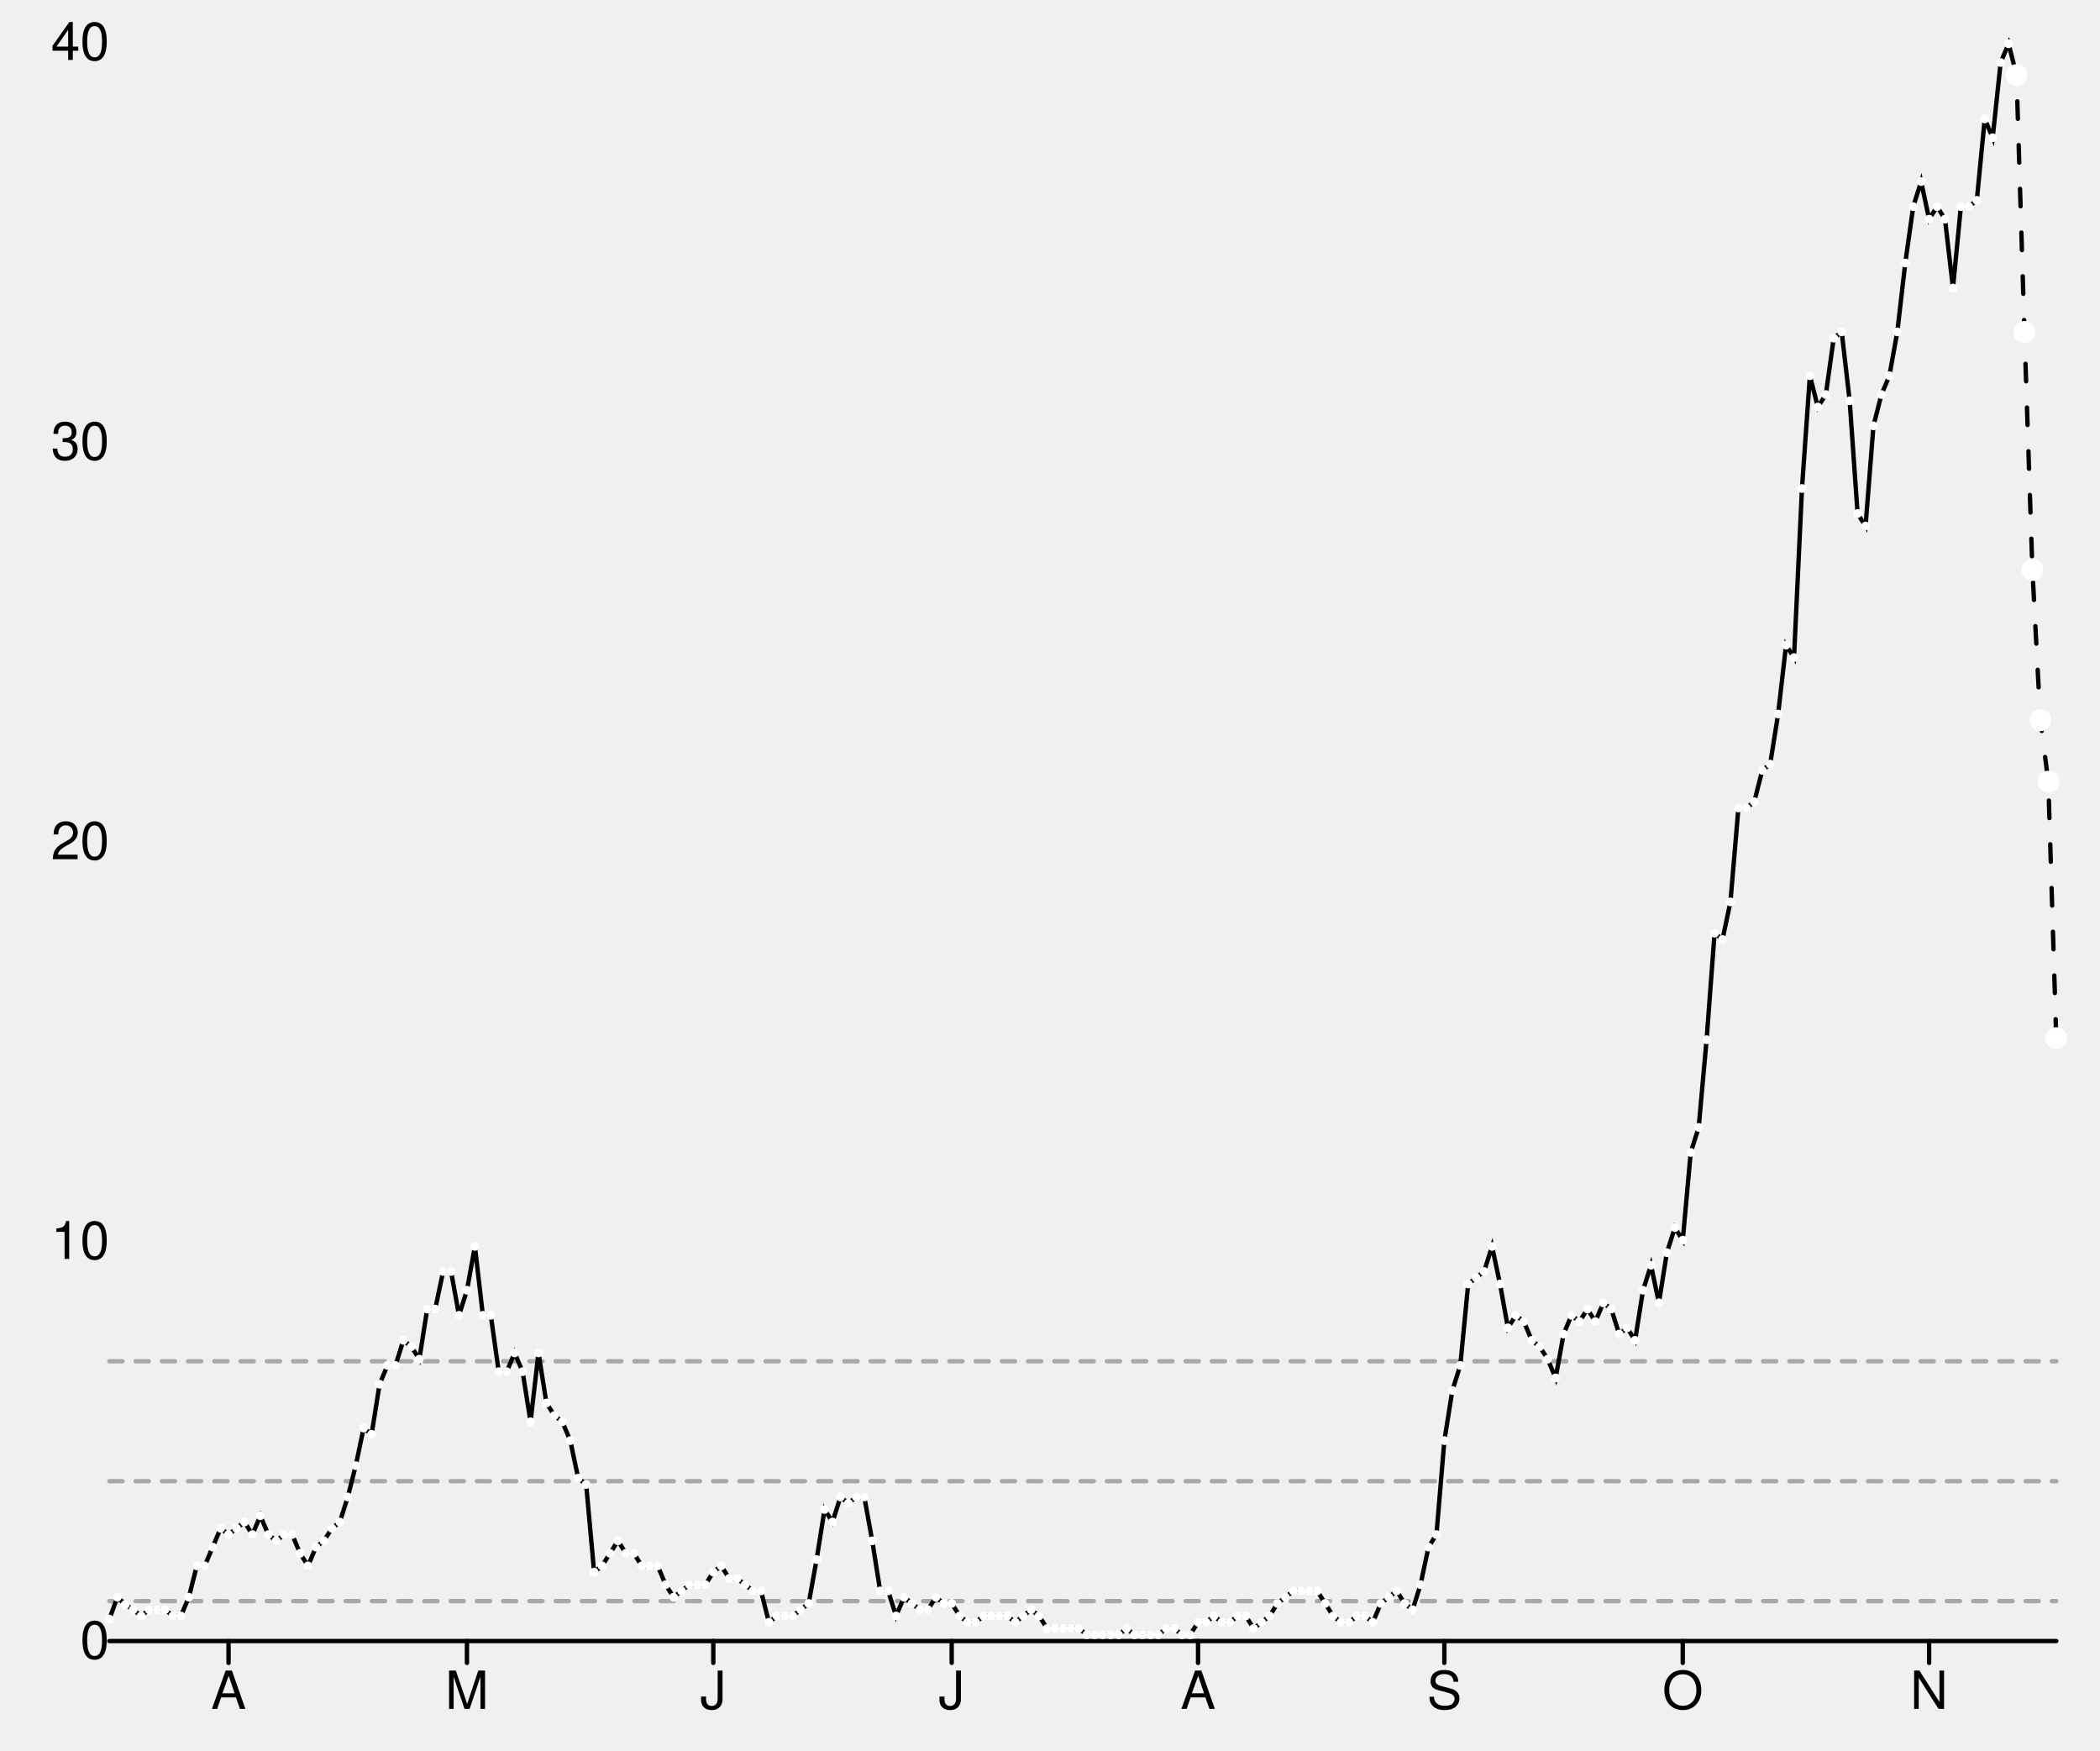
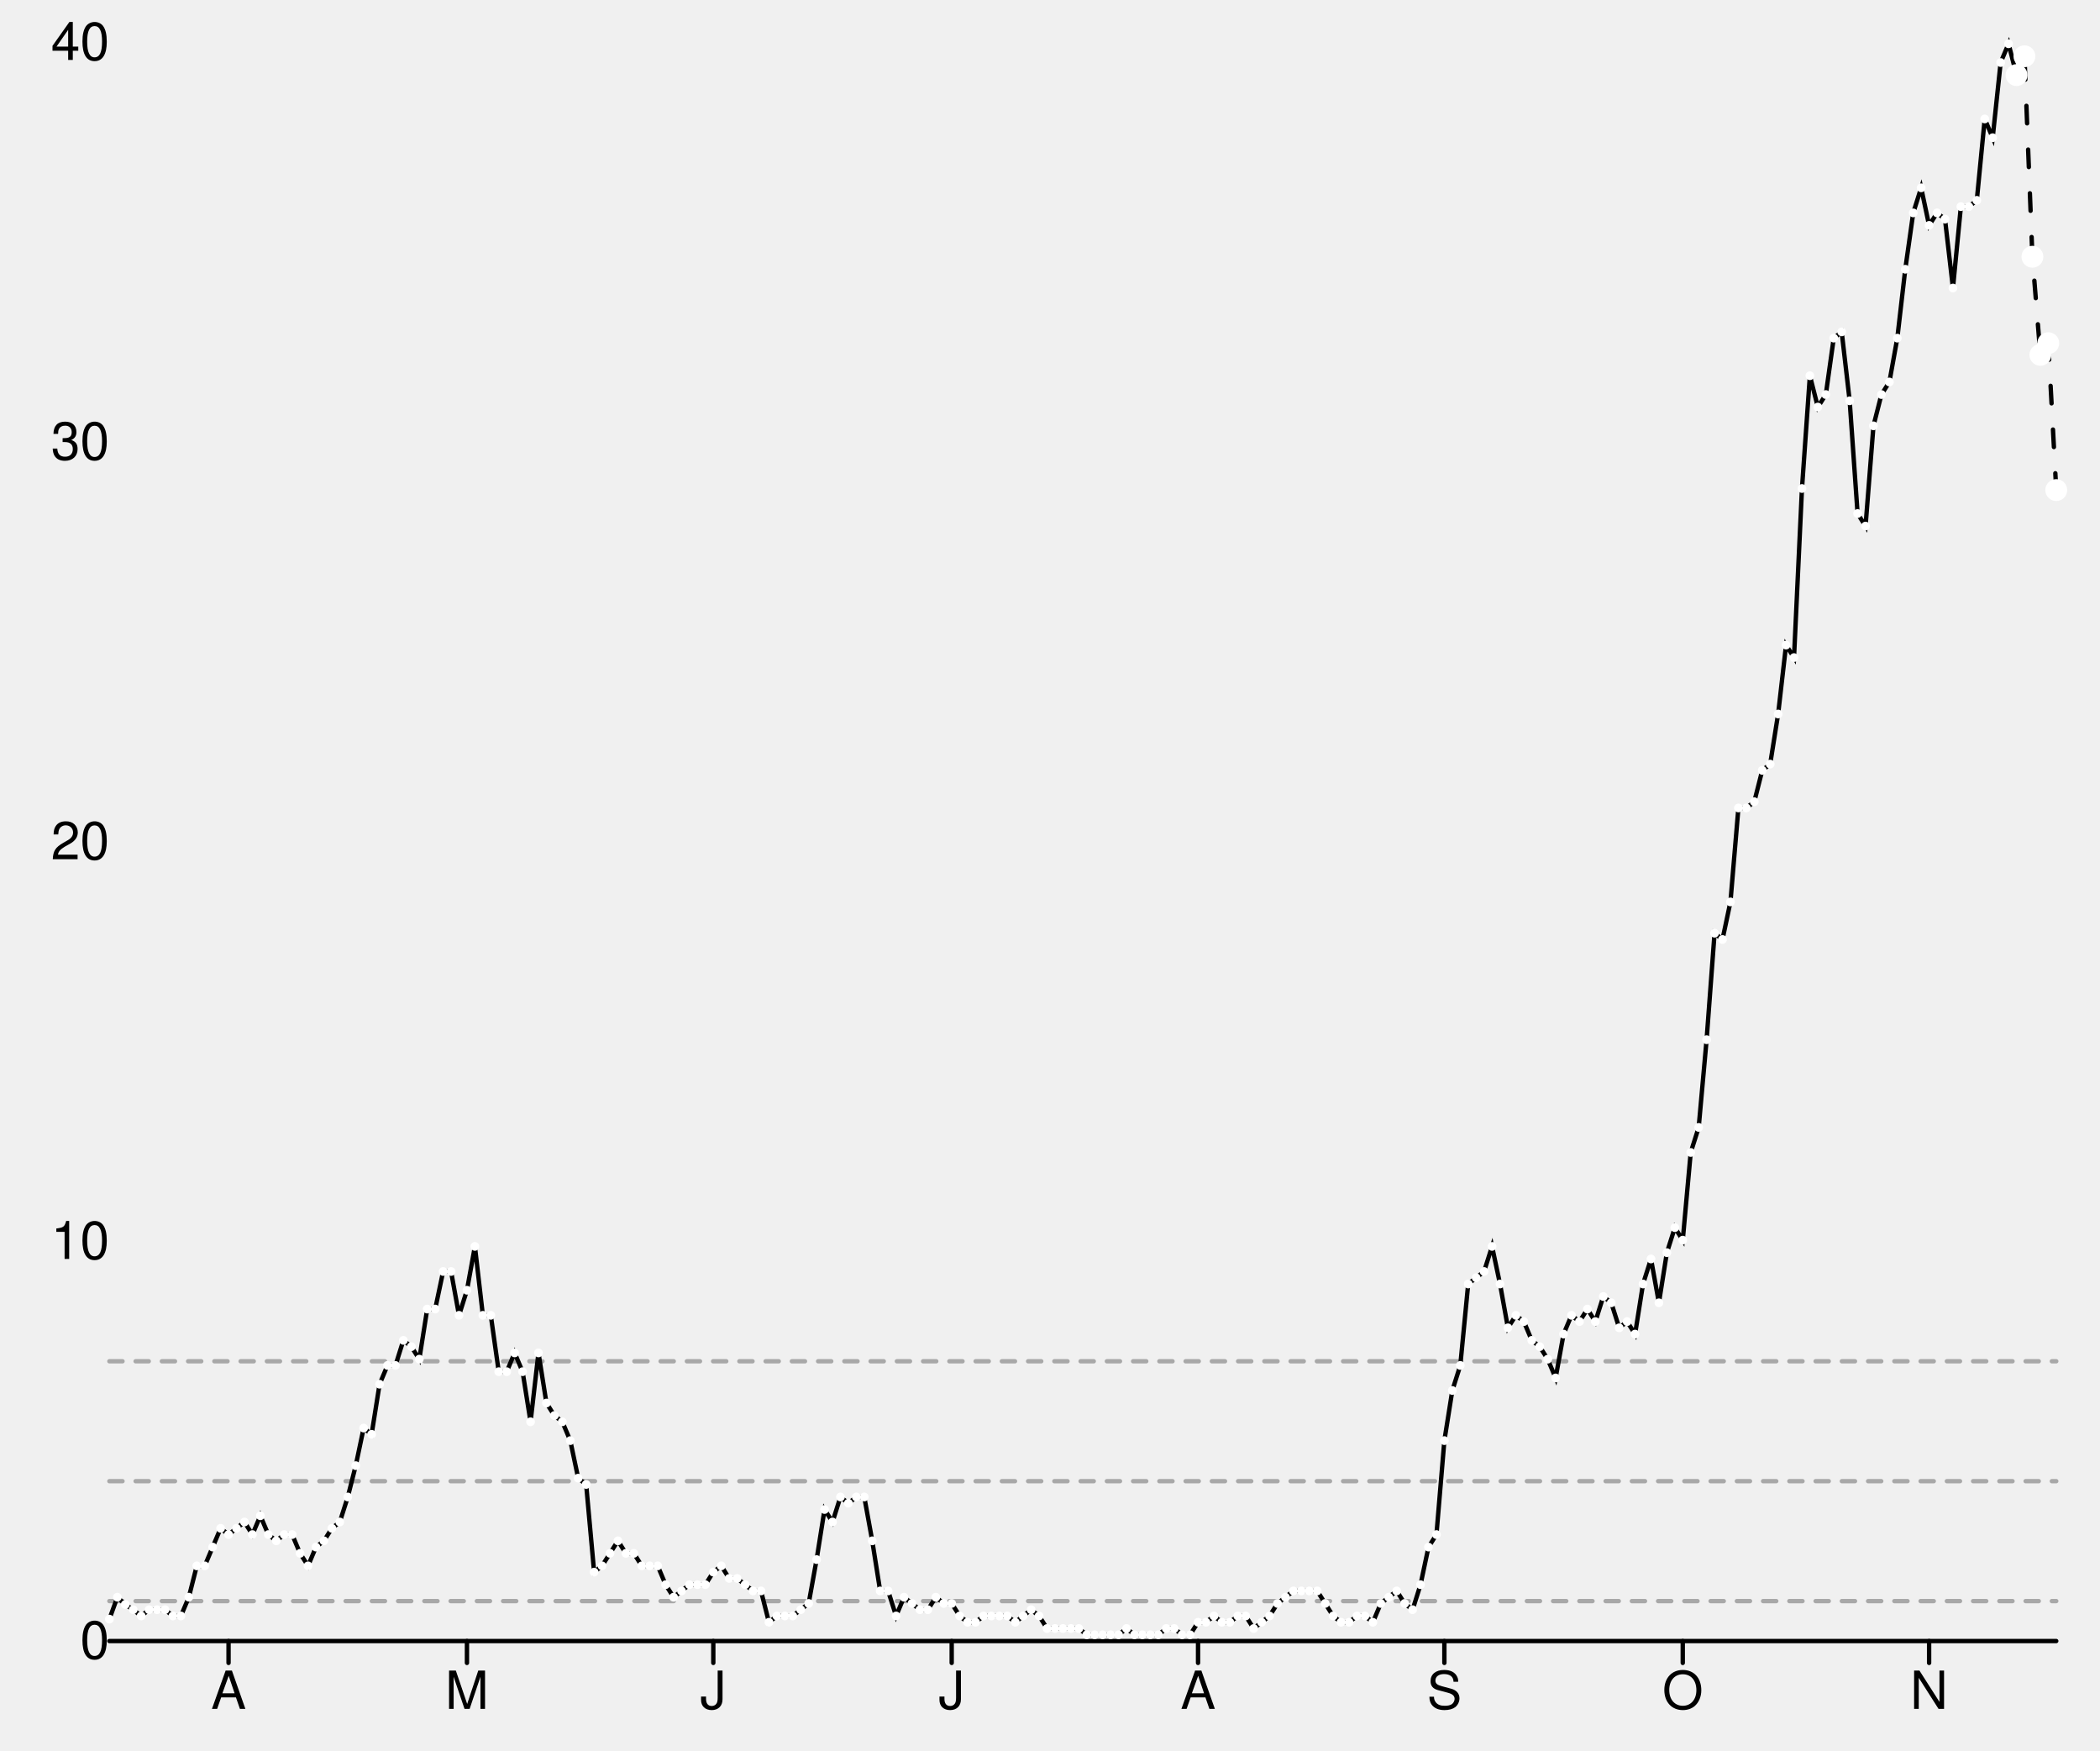
<svg xmlns="http://www.w3.org/2000/svg" width="480" height="400" viewBox="0 0 480 400" style="overflow:display" preserveAspectRatio="xMinYMin meet" overflow="visible">
  <defs>
    <style>
	.data-series path.line { fill-opacity: 0; stroke: black; }
	.data-series path.line.dotted { stroke-dasharray: 12 20 }
	.data-series:hover path.line, .data-series.on path.line { stroke-width: 1; }
	.data-series:hover circle, .data-series.on circle { display: inline; }
	.graph-grid { font-family: "Helvetica Neue",Helvetica,Arial,"Lucida Grande",sans-serif; }
	.graph-grid line { stroke: black; stroke-width: 1; stroke-linecap: round; }
	.graph-grid.graph-grid-x text { text-anchor: middle; dominant-baseline: hanging; transform: translateY(10px); }
	.graph-grid.graph-grid-y text { text-anchor: end; dominant-baseline: middle; transform: translateX(-10px); }
	</style>
  </defs>
  <g class="graph-grid graph-grid-y">
    <line x1="25.00" y1="375.00" x2="470.00" y2="375.00" data-left="25" />
    <text x="35" y="375" text-anchor="end">0</text>
    <text x="35" y="283.672" text-anchor="end">10</text>
    <text x="35" y="192.345" text-anchor="end">20</text>
    <text x="35" y="101.017" text-anchor="end">30</text>
    <text x="35" y="9.689" text-anchor="end">40</text>
    <text style="text-anchor:middle;dominant-baseline:hanging;font-weight:bold;transform: translateY(192.5px) rotate(-90deg);" />
  </g>
  <g class="graph-grid graph-grid-x">
    <line class="tick" x1="52.24" y1="375.00" x2="52.24" y2="380.00" />
    <text x="52.245" y="375" text-anchor="middle">A</text>
    <line class="tick" x1="106.73" y1="375.00" x2="106.73" y2="380.00" />
    <text x="106.735" y="375" text-anchor="middle">M</text>
    <line class="tick" x1="163.04" y1="375.00" x2="163.04" y2="380.00" />
    <text x="163.041" y="375" text-anchor="middle">J</text>
    <line class="tick" x1="217.53" y1="375.00" x2="217.53" y2="380.00" />
    <text x="217.531" y="375" text-anchor="middle">J</text>
    <line class="tick" x1="273.84" y1="375.00" x2="273.84" y2="380.00" />
    <text x="273.837" y="375" text-anchor="middle">A</text>
    <line class="tick" x1="330.14" y1="375.00" x2="330.14" y2="380.00" />
    <text x="330.143" y="375" text-anchor="middle">S</text>
    <line class="tick" x1="384.63" y1="375.00" x2="384.63" y2="380.00" />
    <text x="384.633" y="375" text-anchor="middle">O</text>
    <line class="tick" x1="440.94" y1="375.00" x2="440.94" y2="380.00" />
    <text x="440.939" y="375" text-anchor="middle">N</text>
    <text style="text-anchor:middle;dominant-baseline:hanging;font-weight:bold;transform: translateY(192.5px) rotate(-90deg);" />
  </g>
  <g data-series="widespread" class="data-series">
    <path d="M 25.00,311.07L 470.00,311.07" id="E07000169-level-0" class="line" stroke-width="1" stroke-linecap="round" stroke-dasharray="3,3" fill-opacity="0.3" opacity="0.3" />
  </g>
  <g data-series="substantial" class="data-series">
    <path d="M 25.00,338.47L 470.00,338.47" id="E07000169-level-1" class="line" stroke-width="1" stroke-linecap="round" stroke-dasharray="3,3" fill-opacity="0.3" opacity="0.3" />
  </g>
  <g data-series="moderate" class="data-series">
    <path d="M 25.00,365.87L 470.00,365.87" id="E07000169-level-2" class="line" stroke-width="1" stroke-linecap="round" stroke-dasharray="3,3" fill-opacity="0.3" opacity="0.3" />
  </g>
  <g data-series="new-cases" class="data-series">
-     <path d="M 25.00,369.99L 26.82,364.98L 28.63,366.65L 30.45,367.84L 32.27,369.27L 34.08,367.84L 35.90,367.84L 37.71,367.84L 39.53,369.27L 41.35,369.27L 43.16,364.98L 44.98,357.82L 46.80,357.82L 48.61,353.53L 50.43,349.24L 52.24,350.67L 54.06,349.24L 55.88,347.80L 57.69,350.67L 59.51,346.37L 61.33,350.67L 63.14,352.10L 64.96,350.67L 66.78,350.67L 68.59,354.96L 70.41,357.82L 72.22,353.53L 74.04,352.10L 75.86,349.24L 77.67,347.80L 79.49,342.08L 81.31,334.92L 83.12,326.33L 84.94,327.76L 86.76,316.31L 88.57,312.02L 90.39,312.02L 92.20,306.29L 94.02,307.73L 95.84,310.59L 97.65,299.14L 99.47,299.14L 101.29,290.55L 103.10,290.55L 104.92,300.57L 106.73,294.84L 108.55,284.82L 110.37,300.57L 112.18,300.57L 114.00,313.45L 115.82,313.45L 117.63,309.16L 119.45,313.45L 121.27,324.90L 123.08,309.16L 124.90,320.61L 126.71,323.47L 128.53,324.90L 130.35,329.20L 132.16,337.78L 133.98,339.22L 135.80,359.25L 137.61,357.82L 139.43,354.96L 141.24,352.10L 143.06,354.96L 144.88,354.96L 146.69,357.82L 148.51,357.82L 150.33,357.82L 152.14,362.12L 153.96,364.98L 155.78,363.55L 157.59,362.12L 159.41,362.12L 161.22,362.12L 163.04,359.25L 164.86,357.82L 166.67,360.69L 168.49,360.69L 170.31,362.12L 172.12,363.55L 173.94,363.55L 175.76,370.71L 177.57,369.27L 179.39,369.27L 181.20,369.27L 183.02,367.84L 184.84,366.41L 186.65,356.39L 188.47,344.94L 190.29,347.80L 192.10,342.08L 193.92,343.51L 195.73,342.08L 197.55,342.08L 199.37,352.10L 201.18,363.55L 203.00,363.55L 204.82,369.27L 206.63,364.98L 208.45,366.41L 210.27,367.84L 212.08,367.84L 213.90,364.98L 215.71,366.41L 217.53,366.41L 219.35,369.27L 221.16,370.71L 222.98,370.71L 224.80,369.27L 226.61,369.27L 228.43,369.27L 230.24,369.27L 232.06,370.71L 233.88,369.27L 235.69,367.84L 237.51,369.27L 239.33,372.14L 241.14,372.14L 242.96,372.14L 244.78,372.14L 246.59,372.14L 248.41,373.57L 250.22,373.57L 252.04,373.57L 253.86,373.57L 255.67,373.57L 257.49,372.14L 259.31,373.57L 261.12,373.57L 262.94,373.57L 264.76,373.57L 266.57,372.14L 268.39,372.14L 270.20,373.57L 272.02,373.57L 273.84,370.71L 275.65,370.71L 277.47,369.27L 279.29,370.71L 281.10,370.71L 282.92,369.27L 284.73,369.27L 286.55,372.14L 288.37,370.71L 290.18,369.27L 292.00,366.41L 293.82,364.98L 295.63,363.55L 297.45,363.55L 299.27,363.55L 301.08,363.55L 302.90,366.41L 304.71,369.27L 306.53,370.71L 308.35,370.71L 310.16,369.27L 311.98,369.27L 313.80,370.71L 315.61,366.41L 317.43,364.98L 319.24,363.55L 321.06,366.41L 322.88,367.84L 324.69,362.12L 326.51,353.53L 328.33,350.67L 330.14,329.20L 331.96,317.75L 333.78,312.02L 335.59,293.41L 337.41,291.98L 339.22,290.55L 341.04,284.82L 342.86,293.41L 344.67,303.43L 346.49,300.57L 348.31,302.00L 350.12,306.29L 351.94,307.73L 353.76,310.59L 355.57,314.88L 357.39,304.86L 359.20,300.57L 361.02,302.00L 362.84,299.14L 364.65,302.00L 366.47,297.71L 368.29,299.14L 370.10,304.86L 371.92,303.43L 373.73,306.29L 375.55,294.84L 377.37,289.12L 379.18,297.71L 381.00,286.25L 382.82,280.53L 384.63,283.39L 386.45,263.35L 388.27,257.63L 390.08,237.59L 391.90,213.25L 393.71,214.69L 395.53,206.10L 397.35,184.63L 399.16,184.63L 400.98,183.20L 402.80,176.04L 404.61,174.61L 406.43,163.16L 408.24,147.41L 410.06,150.27L 411.88,111.63L 413.69,85.86L 415.51,93.02L 417.33,90.16L 419.14,77.27L 420.96,75.84L 422.78,91.59L 424.59,117.35L 426.41,120.22L 428.22,97.31L 430.04,90.16L 431.86,85.86L 433.67,75.84L 435.49,60.10L 437.31,47.22L 439.12,41.49L 440.94,50.08L 442.76,47.22L 444.57,50.08L 446.39,65.82L 448.20,47.22L 450.02,47.22L 451.84,45.78L 453.65,27.18L 455.47,31.47L 457.29,14.29L 459.10,10.00L 460.92,17.16" id="New cases" class="line" stroke-width="1" stroke-linecap="round" />
+     <path d="M 25.00,369.99L 26.82,364.98L 28.63,366.65L 30.45,367.84L 32.27,369.27L 34.08,367.84L 35.90,367.84L 37.71,367.84L 39.53,369.27L 41.35,369.27L 43.16,364.98L 44.98,357.82L 46.80,357.82L 48.61,353.53L 50.43,349.24L 52.24,350.67L 54.06,349.24L 55.88,347.80L 57.69,350.67L 59.51,346.37L 61.33,350.67L 63.14,352.10L 64.96,350.67L 66.78,350.67L 68.59,354.96L 70.41,357.82L 72.22,353.53L 74.04,352.10L 75.86,349.24L 77.67,347.80L 79.49,342.08L 81.31,334.92L 83.12,326.33L 84.94,327.76L 86.76,316.31L 88.57,312.02L 90.39,312.02L 92.20,306.29L 94.02,307.73L 95.84,310.59L 97.65,299.14L 99.47,299.14L 101.29,290.55L 103.10,290.55L 104.92,300.57L 106.73,294.84L 108.55,284.82L 110.37,300.57L 112.18,300.57L 114.00,313.45L 115.82,313.45L 117.63,309.16L 119.45,313.45L 121.27,324.90L 123.08,309.16L 124.90,320.61L 126.71,323.47L 128.53,324.90L 130.35,329.20L 132.16,337.78L 133.98,339.22L 135.80,359.25L 137.61,357.82L 139.43,354.96L 141.24,352.10L 143.06,354.96L 144.88,354.96L 146.69,357.82L 148.51,357.82L 150.33,357.82L 152.14,362.12L 153.96,364.98L 155.78,363.55L 157.59,362.12L 159.41,362.12L 161.22,362.12L 163.04,359.25L 164.86,357.82L 166.67,360.69L 168.49,360.69L 170.31,362.12L 172.12,363.55L 173.94,363.55L 175.76,370.71L 177.57,369.27L 179.39,369.27L 181.20,369.27L 183.02,367.84L 184.84,366.41L 186.65,356.39L 188.47,344.94L 190.29,347.80L 192.10,342.08L 193.92,343.51L 195.73,342.08L 197.55,342.08L 199.37,352.10L 201.18,363.55L 203.00,363.55L 204.82,369.27L 206.63,364.98L 208.45,366.41L 210.27,367.84L 212.08,367.84L 213.90,364.98L 215.71,366.41L 217.53,366.41L 219.35,369.27L 221.16,370.71L 222.98,370.71L 224.80,369.27L 226.61,369.27L 228.43,369.27L 230.24,369.27L 232.06,370.71L 233.88,369.27L 235.69,367.84L 237.51,369.27L 239.33,372.14L 241.14,372.14L 242.96,372.14L 244.78,372.14L 246.59,372.14L 248.41,373.57L 250.22,373.57L 252.04,373.57L 253.86,373.57L 255.67,373.57L 257.49,372.14L 259.31,373.57L 261.12,373.57L 262.94,373.57L 264.76,373.57L 266.57,372.14L 268.39,372.14L 270.20,373.57L 272.02,373.57L 273.84,370.71L 275.65,370.71L 277.47,369.27L 279.29,370.71L 281.10,370.71L 282.92,369.27L 284.73,369.27L 286.55,372.14L 288.37,370.71L 290.18,369.27L 292.00,366.41L 293.82,364.98L 295.63,363.55L 297.45,363.55L 299.27,363.55L 301.08,363.55L 302.90,366.41L 304.71,369.27L 306.53,370.71L 308.35,370.71L 310.16,369.27L 311.98,369.27L 313.80,370.71L 315.61,366.41L 317.43,364.98L 319.24,363.55L 321.06,366.41L 322.88,367.84L 324.69,362.12L 326.51,353.53L 328.33,350.67L 330.14,329.20L 331.96,317.75L 333.78,312.02L 335.59,293.41L 337.41,291.98L 339.22,290.55L 341.04,284.82L 342.86,293.41L 344.67,303.43L 346.49,300.57L 348.31,302.00L 350.12,306.29L 351.94,307.73L 353.76,310.59L 355.57,314.88L 357.39,304.86L 359.20,300.57L 361.02,302.00L 362.84,299.14L 364.65,302.00L 366.47,296.27L 368.29,297.71L 370.10,303.43L 371.92,302.00L 373.73,304.86L 375.55,293.41L 377.37,287.69L 379.18,297.71L 381.00,286.25L 382.82,280.53L 384.63,283.39L 386.45,263.35L 388.27,257.63L 390.08,237.59L 391.90,213.25L 393.71,214.69L 395.53,206.10L 397.35,184.63L 399.16,184.63L 400.98,183.20L 402.80,176.04L 404.61,174.61L 406.43,163.16L 408.24,147.41L 410.06,150.27L 411.88,111.63L 413.69,85.86L 415.51,93.02L 417.33,90.16L 419.14,77.27L 420.96,75.84L 422.78,91.59L 424.59,117.35L 426.41,120.22L 428.22,97.31L 430.04,90.16L 431.86,87.29L 433.67,77.27L 435.49,61.53L 437.31,48.65L 439.12,42.92L 440.94,51.51L 442.76,48.65L 444.57,50.08L 446.39,65.82L 448.20,47.22L 450.02,47.22L 451.84,45.78L 453.65,27.18L 455.47,31.47L 457.29,14.29L 459.10,10.00L 460.92,17.16" id="New cases" class="line" stroke-width="1" stroke-linecap="round" />
    <circle cx="25.00" cy="369.99" data-y="0.55" data-x="1584403200" r="1" fill="white" />
    <circle cx="26.82" cy="364.98" data-y="1.10" data-x="1584489600" r="1" fill="white" />
    <circle cx="28.63" cy="366.65" data-y="0.91" data-x="1584576000" r="1" fill="white" />
    <circle cx="30.45" cy="367.84" data-y="0.78" data-x="1584662400" r="1" fill="white" />
    <circle cx="32.27" cy="369.27" data-y="0.63" data-x="1584748800" r="1" fill="white" />
    <circle cx="34.08" cy="367.84" data-y="0.78" data-x="1584835200" r="1" fill="white" />
    <circle cx="35.90" cy="367.84" data-y="0.78" data-x="1584921600" r="1" fill="white" />
    <circle cx="37.71" cy="367.84" data-y="0.78" data-x="1585008000" r="1" fill="white" />
    <circle cx="39.53" cy="369.27" data-y="0.63" data-x="1585094400" r="1" fill="white" />
    <circle cx="41.35" cy="369.27" data-y="0.63" data-x="1585180800" r="1" fill="white" />
    <circle cx="43.16" cy="364.98" data-y="1.10" data-x="1585267200" r="1" fill="white" />
    <circle cx="44.98" cy="357.82" data-y="1.88" data-x="1585353600" r="1" fill="white" />
    <circle cx="46.80" cy="357.82" data-y="1.88" data-x="1585440000" r="1" fill="white" />
    <circle cx="48.61" cy="353.53" data-y="2.35" data-x="1585526400" r="1" fill="white" />
    <circle cx="50.43" cy="349.24" data-y="2.82" data-x="1585612800" r="1" fill="white" />
    <circle cx="52.24" cy="350.67" data-y="2.66" data-x="1585699200" r="1" fill="white" />
    <circle cx="54.06" cy="349.24" data-y="2.82" data-x="1585785600" r="1" fill="white" />
    <circle cx="55.88" cy="347.80" data-y="2.98" data-x="1585872000" r="1" fill="white" />
    <circle cx="57.69" cy="350.67" data-y="2.66" data-x="1585958400" r="1" fill="white" />
    <circle cx="59.51" cy="346.37" data-y="3.13" data-x="1586044800" r="1" fill="white" />
    <circle cx="61.33" cy="350.67" data-y="2.66" data-x="1586131200" r="1" fill="white" />
    <circle cx="63.14" cy="352.10" data-y="2.51" data-x="1586217600" r="1" fill="white" />
    <circle cx="64.96" cy="350.67" data-y="2.66" data-x="1586304000" r="1" fill="white" />
    <circle cx="66.78" cy="350.67" data-y="2.66" data-x="1586390400" r="1" fill="white" />
    <circle cx="68.59" cy="354.96" data-y="2.19" data-x="1586476800" r="1" fill="white" />
    <circle cx="70.41" cy="357.82" data-y="1.88" data-x="1586563200" r="1" fill="white" />
    <circle cx="72.22" cy="353.53" data-y="2.35" data-x="1586649600" r="1" fill="white" />
    <circle cx="74.04" cy="352.10" data-y="2.51" data-x="1586736000" r="1" fill="white" />
    <circle cx="75.86" cy="349.24" data-y="2.82" data-x="1586822400" r="1" fill="white" />
    <circle cx="77.67" cy="347.80" data-y="2.98" data-x="1586908800" r="1" fill="white" />
    <circle cx="79.49" cy="342.08" data-y="3.60" data-x="1586995200" r="1" fill="white" />
    <circle cx="81.31" cy="334.92" data-y="4.39" data-x="1587081600" r="1" fill="white" />
    <circle cx="83.12" cy="326.33" data-y="5.33" data-x="1587168000" r="1" fill="white" />
    <circle cx="84.94" cy="327.76" data-y="5.17" data-x="1587254400" r="1" fill="white" />
    <circle cx="86.76" cy="316.31" data-y="6.43" data-x="1587340800" r="1" fill="white" />
    <circle cx="88.57" cy="312.02" data-y="6.90" data-x="1587427200" r="1" fill="white" />
    <circle cx="90.39" cy="312.02" data-y="6.90" data-x="1587513600" r="1" fill="white" />
    <circle cx="92.20" cy="306.29" data-y="7.52" data-x="1587600000" r="1" fill="white" />
    <circle cx="94.02" cy="307.73" data-y="7.37" data-x="1587686400" r="1" fill="white" />
    <circle cx="95.84" cy="310.59" data-y="7.05" data-x="1587772800" r="1" fill="white" />
    <circle cx="97.65" cy="299.14" data-y="8.31" data-x="1587859200" r="1" fill="white" />
    <circle cx="99.47" cy="299.14" data-y="8.31" data-x="1587945600" r="1" fill="white" />
    <circle cx="101.29" cy="290.55" data-y="9.25" data-x="1588032000" r="1" fill="white" />
    <circle cx="103.10" cy="290.55" data-y="9.25" data-x="1588118400" r="1" fill="white" />
    <circle cx="104.92" cy="300.57" data-y="8.15" data-x="1588204800" r="1" fill="white" />
    <circle cx="106.73" cy="294.84" data-y="8.78" data-x="1588291200" r="1" fill="white" />
    <circle cx="108.55" cy="284.82" data-y="9.87" data-x="1588377600" r="1" fill="white" />
    <circle cx="110.37" cy="300.57" data-y="8.15" data-x="1588464000" r="1" fill="white" />
    <circle cx="112.18" cy="300.57" data-y="8.15" data-x="1588550400" r="1" fill="white" />
    <circle cx="114.00" cy="313.45" data-y="6.74" data-x="1588636800" r="1" fill="white" />
    <circle cx="115.82" cy="313.45" data-y="6.74" data-x="1588723200" r="1" fill="white" />
    <circle cx="117.63" cy="309.16" data-y="7.21" data-x="1588809600" r="1" fill="white" />
    <circle cx="119.45" cy="313.45" data-y="6.74" data-x="1588896000" r="1" fill="white" />
    <circle cx="121.27" cy="324.90" data-y="5.49" data-x="1588982400" r="1" fill="white" />
    <circle cx="123.08" cy="309.16" data-y="7.21" data-x="1589068800" r="1" fill="white" />
    <circle cx="124.90" cy="320.61" data-y="5.96" data-x="1589155200" r="1" fill="white" />
    <circle cx="126.71" cy="323.47" data-y="5.64" data-x="1589241600" r="1" fill="white" />
    <circle cx="128.53" cy="324.90" data-y="5.49" data-x="1589328000" r="1" fill="white" />
    <circle cx="130.35" cy="329.20" data-y="5.02" data-x="1589414400" r="1" fill="white" />
    <circle cx="132.16" cy="337.78" data-y="4.07" data-x="1589500800" r="1" fill="white" />
    <circle cx="133.98" cy="339.22" data-y="3.92" data-x="1589587200" r="1" fill="white" />
    <circle cx="135.80" cy="359.25" data-y="1.72" data-x="1589673600" r="1" fill="white" />
    <circle cx="137.61" cy="357.82" data-y="1.88" data-x="1589760000" r="1" fill="white" />
    <circle cx="139.43" cy="354.96" data-y="2.19" data-x="1589846400" r="1" fill="white" />
    <circle cx="141.24" cy="352.10" data-y="2.51" data-x="1589932800" r="1" fill="white" />
    <circle cx="143.06" cy="354.96" data-y="2.19" data-x="1590019200" r="1" fill="white" />
    <circle cx="144.88" cy="354.96" data-y="2.19" data-x="1590105600" r="1" fill="white" />
    <circle cx="146.69" cy="357.82" data-y="1.88" data-x="1590192000" r="1" fill="white" />
    <circle cx="148.51" cy="357.82" data-y="1.88" data-x="1590278400" r="1" fill="white" />
    <circle cx="150.33" cy="357.82" data-y="1.88" data-x="1590364800" r="1" fill="white" />
    <circle cx="152.14" cy="362.12" data-y="1.41" data-x="1590451200" r="1" fill="white" />
    <circle cx="153.96" cy="364.98" data-y="1.10" data-x="1590537600" r="1" fill="white" />
    <circle cx="155.78" cy="363.55" data-y="1.25" data-x="1590624000" r="1" fill="white" />
    <circle cx="157.59" cy="362.12" data-y="1.41" data-x="1590710400" r="1" fill="white" />
    <circle cx="159.41" cy="362.12" data-y="1.41" data-x="1590796800" r="1" fill="white" />
    <circle cx="161.22" cy="362.12" data-y="1.41" data-x="1590883200" r="1" fill="white" />
    <circle cx="163.04" cy="359.25" data-y="1.72" data-x="1590969600" r="1" fill="white" />
    <circle cx="164.86" cy="357.82" data-y="1.88" data-x="1591056000" r="1" fill="white" />
    <circle cx="166.67" cy="360.69" data-y="1.57" data-x="1591142400" r="1" fill="white" />
    <circle cx="168.49" cy="360.69" data-y="1.57" data-x="1591228800" r="1" fill="white" />
    <circle cx="170.31" cy="362.12" data-y="1.41" data-x="1591315200" r="1" fill="white" />
    <circle cx="172.12" cy="363.55" data-y="1.25" data-x="1591401600" r="1" fill="white" />
    <circle cx="173.94" cy="363.55" data-y="1.25" data-x="1591488000" r="1" fill="white" />
    <circle cx="175.76" cy="370.71" data-y="0.47" data-x="1591574400" r="1" fill="white" />
    <circle cx="177.57" cy="369.27" data-y="0.63" data-x="1591660800" r="1" fill="white" />
    <circle cx="179.39" cy="369.27" data-y="0.63" data-x="1591747200" r="1" fill="white" />
    <circle cx="181.20" cy="369.27" data-y="0.63" data-x="1591833600" r="1" fill="white" />
    <circle cx="183.02" cy="367.84" data-y="0.78" data-x="1591920000" r="1" fill="white" />
    <circle cx="184.84" cy="366.41" data-y="0.94" data-x="1592006400" r="1" fill="white" />
    <circle cx="186.65" cy="356.39" data-y="2.04" data-x="1592092800" r="1" fill="white" />
    <circle cx="188.47" cy="344.94" data-y="3.29" data-x="1592179200" r="1" fill="white" />
    <circle cx="190.29" cy="347.80" data-y="2.98" data-x="1592265600" r="1" fill="white" />
    <circle cx="192.10" cy="342.08" data-y="3.60" data-x="1592352000" r="1" fill="white" />
    <circle cx="193.92" cy="343.51" data-y="3.45" data-x="1592438400" r="1" fill="white" />
    <circle cx="195.73" cy="342.08" data-y="3.60" data-x="1592524800" r="1" fill="white" />
    <circle cx="197.55" cy="342.08" data-y="3.60" data-x="1592611200" r="1" fill="white" />
    <circle cx="199.37" cy="352.10" data-y="2.51" data-x="1592697600" r="1" fill="white" />
    <circle cx="201.18" cy="363.55" data-y="1.25" data-x="1592784000" r="1" fill="white" />
    <circle cx="203.00" cy="363.55" data-y="1.25" data-x="1592870400" r="1" fill="white" />
    <circle cx="204.82" cy="369.27" data-y="0.63" data-x="1592956800" r="1" fill="white" />
    <circle cx="206.63" cy="364.98" data-y="1.10" data-x="1593043200" r="1" fill="white" />
    <circle cx="208.45" cy="366.41" data-y="0.94" data-x="1593129600" r="1" fill="white" />
    <circle cx="210.27" cy="367.84" data-y="0.78" data-x="1593216000" r="1" fill="white" />
    <circle cx="212.08" cy="367.84" data-y="0.78" data-x="1593302400" r="1" fill="white" />
    <circle cx="213.90" cy="364.98" data-y="1.10" data-x="1593388800" r="1" fill="white" />
    <circle cx="215.71" cy="366.41" data-y="0.94" data-x="1593475200" r="1" fill="white" />
    <circle cx="217.53" cy="366.41" data-y="0.94" data-x="1593561600" r="1" fill="white" />
    <circle cx="219.35" cy="369.27" data-y="0.63" data-x="1593648000" r="1" fill="white" />
    <circle cx="221.16" cy="370.71" data-y="0.47" data-x="1593734400" r="1" fill="white" />
    <circle cx="222.98" cy="370.71" data-y="0.47" data-x="1593820800" r="1" fill="white" />
    <circle cx="224.80" cy="369.27" data-y="0.63" data-x="1593907200" r="1" fill="white" />
    <circle cx="226.61" cy="369.27" data-y="0.63" data-x="1593993600" r="1" fill="white" />
    <circle cx="228.43" cy="369.27" data-y="0.63" data-x="1594080000" r="1" fill="white" />
    <circle cx="230.24" cy="369.27" data-y="0.63" data-x="1594166400" r="1" fill="white" />
    <circle cx="232.06" cy="370.71" data-y="0.47" data-x="1594252800" r="1" fill="white" />
    <circle cx="233.88" cy="369.27" data-y="0.63" data-x="1594339200" r="1" fill="white" />
    <circle cx="235.69" cy="367.84" data-y="0.78" data-x="1594425600" r="1" fill="white" />
    <circle cx="237.51" cy="369.27" data-y="0.63" data-x="1594512000" r="1" fill="white" />
    <circle cx="239.33" cy="372.14" data-y="0.31" data-x="1594598400" r="1" fill="white" />
    <circle cx="241.14" cy="372.14" data-y="0.31" data-x="1594684800" r="1" fill="white" />
    <circle cx="242.96" cy="372.14" data-y="0.31" data-x="1594771200" r="1" fill="white" />
    <circle cx="244.78" cy="372.14" data-y="0.31" data-x="1594857600" r="1" fill="white" />
    <circle cx="246.59" cy="372.14" data-y="0.31" data-x="1594944000" r="1" fill="white" />
    <circle cx="248.41" cy="373.57" data-y="0.16" data-x="1595030400" r="1" fill="white" />
    <circle cx="250.22" cy="373.57" data-y="0.16" data-x="1595116800" r="1" fill="white" />
    <circle cx="252.04" cy="373.57" data-y="0.16" data-x="1595203200" r="1" fill="white" />
    <circle cx="253.86" cy="373.57" data-y="0.16" data-x="1595289600" r="1" fill="white" />
    <circle cx="255.67" cy="373.57" data-y="0.16" data-x="1595376000" r="1" fill="white" />
    <circle cx="257.49" cy="372.14" data-y="0.31" data-x="1595462400" r="1" fill="white" />
    <circle cx="259.31" cy="373.57" data-y="0.16" data-x="1595548800" r="1" fill="white" />
    <circle cx="261.12" cy="373.57" data-y="0.16" data-x="1595635200" r="1" fill="white" />
    <circle cx="262.94" cy="373.57" data-y="0.16" data-x="1595721600" r="1" fill="white" />
    <circle cx="264.76" cy="373.57" data-y="0.16" data-x="1595808000" r="1" fill="white" />
    <circle cx="266.57" cy="372.14" data-y="0.31" data-x="1595894400" r="1" fill="white" />
    <circle cx="268.39" cy="372.14" data-y="0.31" data-x="1595980800" r="1" fill="white" />
    <circle cx="270.20" cy="373.57" data-y="0.16" data-x="1596067200" r="1" fill="white" />
    <circle cx="272.02" cy="373.57" data-y="0.16" data-x="1596153600" r="1" fill="white" />
    <circle cx="273.84" cy="370.71" data-y="0.47" data-x="1596240000" r="1" fill="white" />
    <circle cx="275.65" cy="370.71" data-y="0.47" data-x="1596326400" r="1" fill="white" />
    <circle cx="277.47" cy="369.27" data-y="0.63" data-x="1596412800" r="1" fill="white" />
    <circle cx="279.29" cy="370.71" data-y="0.47" data-x="1596499200" r="1" fill="white" />
    <circle cx="281.10" cy="370.71" data-y="0.47" data-x="1596585600" r="1" fill="white" />
    <circle cx="282.92" cy="369.27" data-y="0.63" data-x="1596672000" r="1" fill="white" />
    <circle cx="284.73" cy="369.27" data-y="0.63" data-x="1596758400" r="1" fill="white" />
    <circle cx="286.55" cy="372.14" data-y="0.31" data-x="1596844800" r="1" fill="white" />
    <circle cx="288.37" cy="370.71" data-y="0.47" data-x="1596931200" r="1" fill="white" />
    <circle cx="290.18" cy="369.27" data-y="0.63" data-x="1597017600" r="1" fill="white" />
    <circle cx="292.00" cy="366.41" data-y="0.94" data-x="1597104000" r="1" fill="white" />
    <circle cx="293.82" cy="364.98" data-y="1.10" data-x="1597190400" r="1" fill="white" />
    <circle cx="295.63" cy="363.55" data-y="1.25" data-x="1597276800" r="1" fill="white" />
    <circle cx="297.45" cy="363.55" data-y="1.25" data-x="1597363200" r="1" fill="white" />
    <circle cx="299.27" cy="363.55" data-y="1.25" data-x="1597449600" r="1" fill="white" />
    <circle cx="301.08" cy="363.55" data-y="1.25" data-x="1597536000" r="1" fill="white" />
    <circle cx="302.90" cy="366.41" data-y="0.94" data-x="1597622400" r="1" fill="white" />
    <circle cx="304.71" cy="369.27" data-y="0.63" data-x="1597708800" r="1" fill="white" />
    <circle cx="306.53" cy="370.71" data-y="0.47" data-x="1597795200" r="1" fill="white" />
    <circle cx="308.35" cy="370.71" data-y="0.47" data-x="1597881600" r="1" fill="white" />
    <circle cx="310.16" cy="369.27" data-y="0.63" data-x="1597968000" r="1" fill="white" />
    <circle cx="311.98" cy="369.27" data-y="0.63" data-x="1598054400" r="1" fill="white" />
    <circle cx="313.80" cy="370.71" data-y="0.47" data-x="1598140800" r="1" fill="white" />
    <circle cx="315.61" cy="366.41" data-y="0.94" data-x="1598227200" r="1" fill="white" />
    <circle cx="317.43" cy="364.98" data-y="1.10" data-x="1598313600" r="1" fill="white" />
    <circle cx="319.24" cy="363.55" data-y="1.25" data-x="1598400000" r="1" fill="white" />
    <circle cx="321.06" cy="366.41" data-y="0.94" data-x="1598486400" r="1" fill="white" />
    <circle cx="322.88" cy="367.84" data-y="0.78" data-x="1598572800" r="1" fill="white" />
    <circle cx="324.69" cy="362.12" data-y="1.41" data-x="1598659200" r="1" fill="white" />
    <circle cx="326.51" cy="353.53" data-y="2.35" data-x="1598745600" r="1" fill="white" />
    <circle cx="328.33" cy="350.67" data-y="2.66" data-x="1598832000" r="1" fill="white" />
    <circle cx="330.14" cy="329.20" data-y="5.02" data-x="1598918400" r="1" fill="white" />
    <circle cx="331.96" cy="317.75" data-y="6.27" data-x="1599004800" r="1" fill="white" />
    <circle cx="333.78" cy="312.02" data-y="6.90" data-x="1599091200" r="1" fill="white" />
    <circle cx="335.59" cy="293.41" data-y="8.93" data-x="1599177600" r="1" fill="white" />
    <circle cx="337.41" cy="291.98" data-y="9.09" data-x="1599264000" r="1" fill="white" />
    <circle cx="339.22" cy="290.55" data-y="9.25" data-x="1599350400" r="1" fill="white" />
    <circle cx="341.04" cy="284.82" data-y="9.87" data-x="1599436800" r="1" fill="white" />
    <circle cx="342.86" cy="293.41" data-y="8.93" data-x="1599523200" r="1" fill="white" />
    <circle cx="344.67" cy="303.43" data-y="7.84" data-x="1599609600" r="1" fill="white" />
    <circle cx="346.49" cy="300.57" data-y="8.15" data-x="1599696000" r="1" fill="white" />
    <circle cx="348.31" cy="302.00" data-y="7.99" data-x="1599782400" r="1" fill="white" />
    <circle cx="350.12" cy="306.29" data-y="7.52" data-x="1599868800" r="1" fill="white" />
    <circle cx="351.94" cy="307.73" data-y="7.37" data-x="1599955200" r="1" fill="white" />
    <circle cx="353.76" cy="310.59" data-y="7.05" data-x="1600041600" r="1" fill="white" />
    <circle cx="355.57" cy="314.88" data-y="6.58" data-x="1600128000" r="1" fill="white" />
    <circle cx="357.39" cy="304.86" data-y="7.68" data-x="1600214400" r="1" fill="white" />
    <circle cx="359.20" cy="300.57" data-y="8.15" data-x="1600300800" r="1" fill="white" />
    <circle cx="361.02" cy="302.00" data-y="7.99" data-x="1600387200" r="1" fill="white" />
    <circle cx="362.84" cy="299.14" data-y="8.31" data-x="1600473600" r="1" fill="white" />
    <circle cx="364.65" cy="302.00" data-y="7.99" data-x="1600560000" r="1" fill="white" />
-     <circle cx="366.47" cy="297.71" data-y="8.46" data-x="1600646400" r="1" fill="white" />
-     <circle cx="368.29" cy="299.14" data-y="8.31" data-x="1600732800" r="1" fill="white" />
-     <circle cx="370.10" cy="304.86" data-y="7.68" data-x="1600819200" r="1" fill="white" />
-     <circle cx="371.92" cy="303.43" data-y="7.84" data-x="1600905600" r="1" fill="white" />
-     <circle cx="373.73" cy="306.29" data-y="7.52" data-x="1600992000" r="1" fill="white" />
-     <circle cx="375.55" cy="294.84" data-y="8.78" data-x="1601078400" r="1" fill="white" />
-     <circle cx="377.37" cy="289.12" data-y="9.40" data-x="1601164800" r="1" fill="white" />
+     <circle cx="366.47" cy="296.27" data-y="8.62" data-x="1600646400" r="1" fill="white" />
+     <circle cx="368.29" cy="297.71" data-y="8.46" data-x="1600732800" r="1" fill="white" />
+     <circle cx="370.10" cy="303.43" data-y="7.84" data-x="1600819200" r="1" fill="white" />
+     <circle cx="371.92" cy="302.00" data-y="7.99" data-x="1600905600" r="1" fill="white" />
+     <circle cx="373.73" cy="304.86" data-y="7.68" data-x="1600992000" r="1" fill="white" />
+     <circle cx="375.55" cy="293.41" data-y="8.93" data-x="1601078400" r="1" fill="white" />
+     <circle cx="377.37" cy="287.69" data-y="9.56" data-x="1601164800" r="1" fill="white" />
    <circle cx="379.18" cy="297.71" data-y="8.46" data-x="1601251200" r="1" fill="white" />
    <circle cx="381.00" cy="286.25" data-y="9.72" data-x="1601337600" r="1" fill="white" />
    <circle cx="382.82" cy="280.53" data-y="10.34" data-x="1601424000" r="1" fill="white" />
    <circle cx="384.63" cy="283.39" data-y="10.03" data-x="1601510400" r="1" fill="white" />
    <circle cx="386.45" cy="263.35" data-y="12.22" data-x="1601596800" r="1" fill="white" />
    <circle cx="388.27" cy="257.63" data-y="12.85" data-x="1601683200" r="1" fill="white" />
    <circle cx="390.08" cy="237.59" data-y="15.05" data-x="1601769600" r="1" fill="white" />
    <circle cx="391.90" cy="213.25" data-y="17.71" data-x="1601856000" r="1" fill="white" />
    <circle cx="393.71" cy="214.69" data-y="17.55" data-x="1601942400" r="1" fill="white" />
    <circle cx="395.53" cy="206.10" data-y="18.49" data-x="1602028800" r="1" fill="white" />
    <circle cx="397.35" cy="184.63" data-y="20.84" data-x="1602115200" r="1" fill="white" />
    <circle cx="399.16" cy="184.63" data-y="20.84" data-x="1602201600" r="1" fill="white" />
    <circle cx="400.98" cy="183.20" data-y="21.00" data-x="1602288000" r="1" fill="white" />
    <circle cx="402.80" cy="176.04" data-y="21.79" data-x="1602374400" r="1" fill="white" />
    <circle cx="404.61" cy="174.61" data-y="21.94" data-x="1602460800" r="1" fill="white" />
    <circle cx="406.43" cy="163.16" data-y="23.20" data-x="1602547200" r="1" fill="white" />
    <circle cx="408.24" cy="147.41" data-y="24.92" data-x="1602633600" r="1" fill="white" />
    <circle cx="410.06" cy="150.27" data-y="24.61" data-x="1602720000" r="1" fill="white" />
    <circle cx="411.88" cy="111.63" data-y="28.84" data-x="1602806400" r="1" fill="white" />
    <circle cx="413.69" cy="85.86" data-y="31.66" data-x="1602892800" r="1" fill="white" />
    <circle cx="415.51" cy="93.02" data-y="30.88" data-x="1602979200" r="1" fill="white" />
    <circle cx="417.33" cy="90.16" data-y="31.19" data-x="1603065600" r="1" fill="white" />
    <circle cx="419.14" cy="77.27" data-y="32.60" data-x="1603152000" r="1" fill="white" />
    <circle cx="420.96" cy="75.84" data-y="32.76" data-x="1603238400" r="1" fill="white" />
    <circle cx="422.78" cy="91.59" data-y="31.03" data-x="1603324800" r="1" fill="white" />
    <circle cx="424.59" cy="117.35" data-y="28.21" data-x="1603411200" r="1" fill="white" />
    <circle cx="426.41" cy="120.22" data-y="27.90" data-x="1603497600" r="1" fill="white" />
    <circle cx="428.22" cy="97.31" data-y="30.41" data-x="1603584000" r="1" fill="white" />
    <circle cx="430.04" cy="90.16" data-y="31.19" data-x="1603670400" r="1" fill="white" />
-     <circle cx="431.86" cy="85.86" data-y="31.66" data-x="1603756800" r="1" fill="white" />
-     <circle cx="433.67" cy="75.84" data-y="32.76" data-x="1603843200" r="1" fill="white" />
-     <circle cx="435.49" cy="60.10" data-y="34.48" data-x="1603929600" r="1" fill="white" />
-     <circle cx="437.31" cy="47.22" data-y="35.89" data-x="1604016000" r="1" fill="white" />
-     <circle cx="439.12" cy="41.49" data-y="36.52" data-x="1604102400" r="1" fill="white" />
-     <circle cx="440.94" cy="50.08" data-y="35.58" data-x="1604188800" r="1" fill="white" />
-     <circle cx="442.76" cy="47.22" data-y="35.89" data-x="1604275200" r="1" fill="white" />
+     <circle cx="431.86" cy="87.29" data-y="31.50" data-x="1603756800" r="1" fill="white" />
+     <circle cx="433.67" cy="77.27" data-y="32.60" data-x="1603843200" r="1" fill="white" />
+     <circle cx="435.49" cy="61.53" data-y="34.32" data-x="1603929600" r="1" fill="white" />
+     <circle cx="437.31" cy="48.65" data-y="35.73" data-x="1604016000" r="1" fill="white" />
+     <circle cx="439.12" cy="42.92" data-y="36.36" data-x="1604102400" r="1" fill="white" />
+     <circle cx="440.94" cy="51.51" data-y="35.42" data-x="1604188800" r="1" fill="white" />
+     <circle cx="442.76" cy="48.65" data-y="35.73" data-x="1604275200" r="1" fill="white" />
    <circle cx="444.57" cy="50.08" data-y="35.58" data-x="1604361600" r="1" fill="white" />
    <circle cx="446.39" cy="65.82" data-y="33.85" data-x="1604448000" r="1" fill="white" />
    <circle cx="448.20" cy="47.22" data-y="35.89" data-x="1604534400" r="1" fill="white" />
    <circle cx="450.02" cy="47.22" data-y="35.89" data-x="1604620800" r="1" fill="white" />
    <circle cx="451.84" cy="45.78" data-y="36.05" data-x="1604707200" r="1" fill="white" />
    <circle cx="453.65" cy="27.18" data-y="38.09" data-x="1604793600" r="1" fill="white" />
    <circle cx="455.47" cy="31.47" data-y="37.62" data-x="1604880000" r="1" fill="white" />
    <circle cx="457.29" cy="14.29" data-y="39.50" data-x="1604966400" r="1" fill="white" />
    <circle cx="459.10" cy="10.00" data-y="39.97" data-x="1605052800" r="1" fill="white" />
    <circle cx="460.92" cy="17.16" data-y="39.18" data-x="1605139200" r="1" fill="white" />
  </g>
  <g data-series="recent-cases" class="data-series">
-     <path d="M 460.92,17.16L 462.73,75.84L 464.55,130.24L 466.37,164.59L 468.18,178.62L 470.00,237.23" id="Recent cases" class="line" stroke-width="1" stroke-linecap="round" stroke-dasharray="4,6" stroke-dashoffset="4" />
+     <path d="M 460.92,17.16L 462.73,12.86L 464.55,58.67L 466.37,81.09L 468.18,78.42L 470.00,111.99" id="Recent cases" class="line" stroke-width="1" stroke-linecap="round" stroke-dasharray="4,6" stroke-dashoffset="4" />
    <circle cx="460.92" cy="17.16" data-y="39.18" data-x="1605139200" r="2.5" fill="white" />
-     <circle cx="462.73" cy="75.84" data-y="32.76" data-x="1605225600" r="2.5" fill="white" />
-     <circle cx="464.55" cy="130.24" data-y="26.80" data-x="1605312000" r="2.5" fill="white" />
-     <circle cx="466.37" cy="164.59" data-y="23.04" data-x="1605398400" r="2.5" fill="white" />
-     <circle cx="468.18" cy="178.62" data-y="21.50" data-x="1605484800" r="2.5" fill="white" />
-     <circle cx="470.00" cy="237.23" data-y="15.09" data-x="1605571200" r="2.5" fill="white" />
+     <circle cx="462.73" cy="12.86" data-y="39.65" data-x="1605225600" r="2.5" fill="white" />
+     <circle cx="464.55" cy="58.67" data-y="34.64" data-x="1605312000" r="2.5" fill="white" />
+     <circle cx="466.37" cy="81.09" data-y="32.18" data-x="1605398400" r="2.5" fill="white" />
+     <circle cx="468.18" cy="78.42" data-y="32.47" data-x="1605484800" r="2.5" fill="white" />
+     <circle cx="470.00" cy="111.99" data-y="28.80" data-x="1605571200" r="2.5" fill="white" />
  </g>
</svg>
